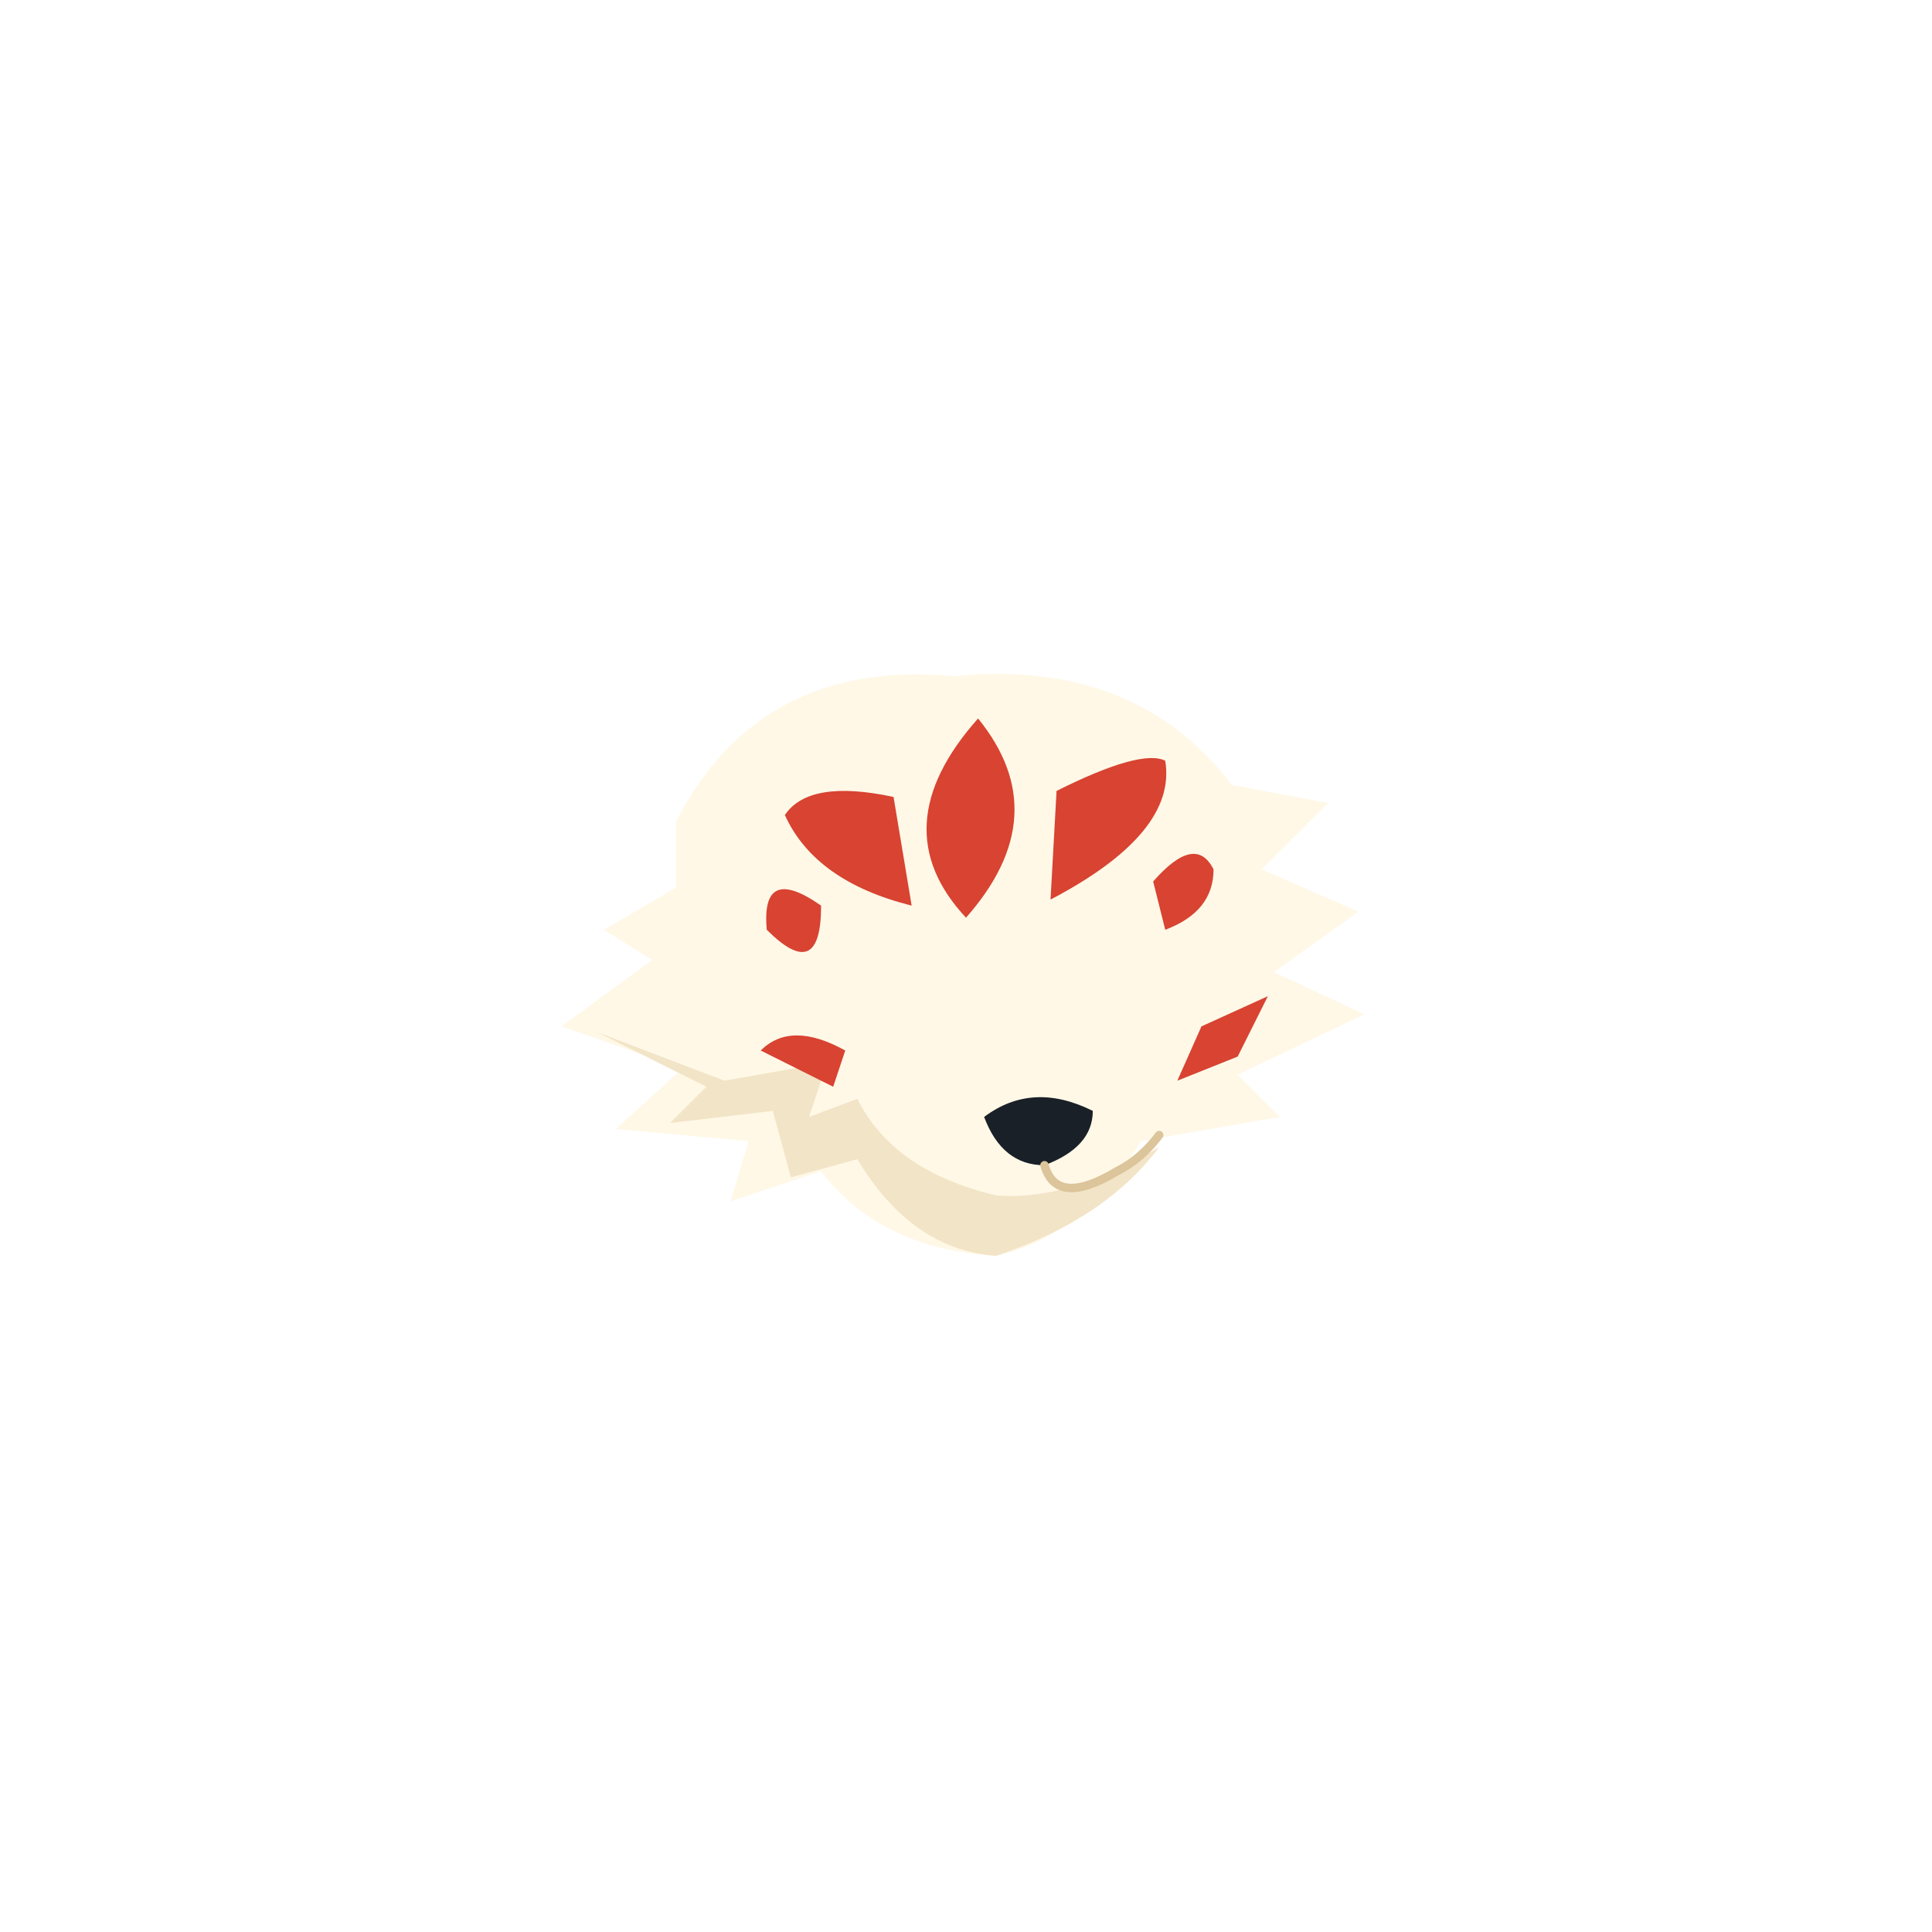
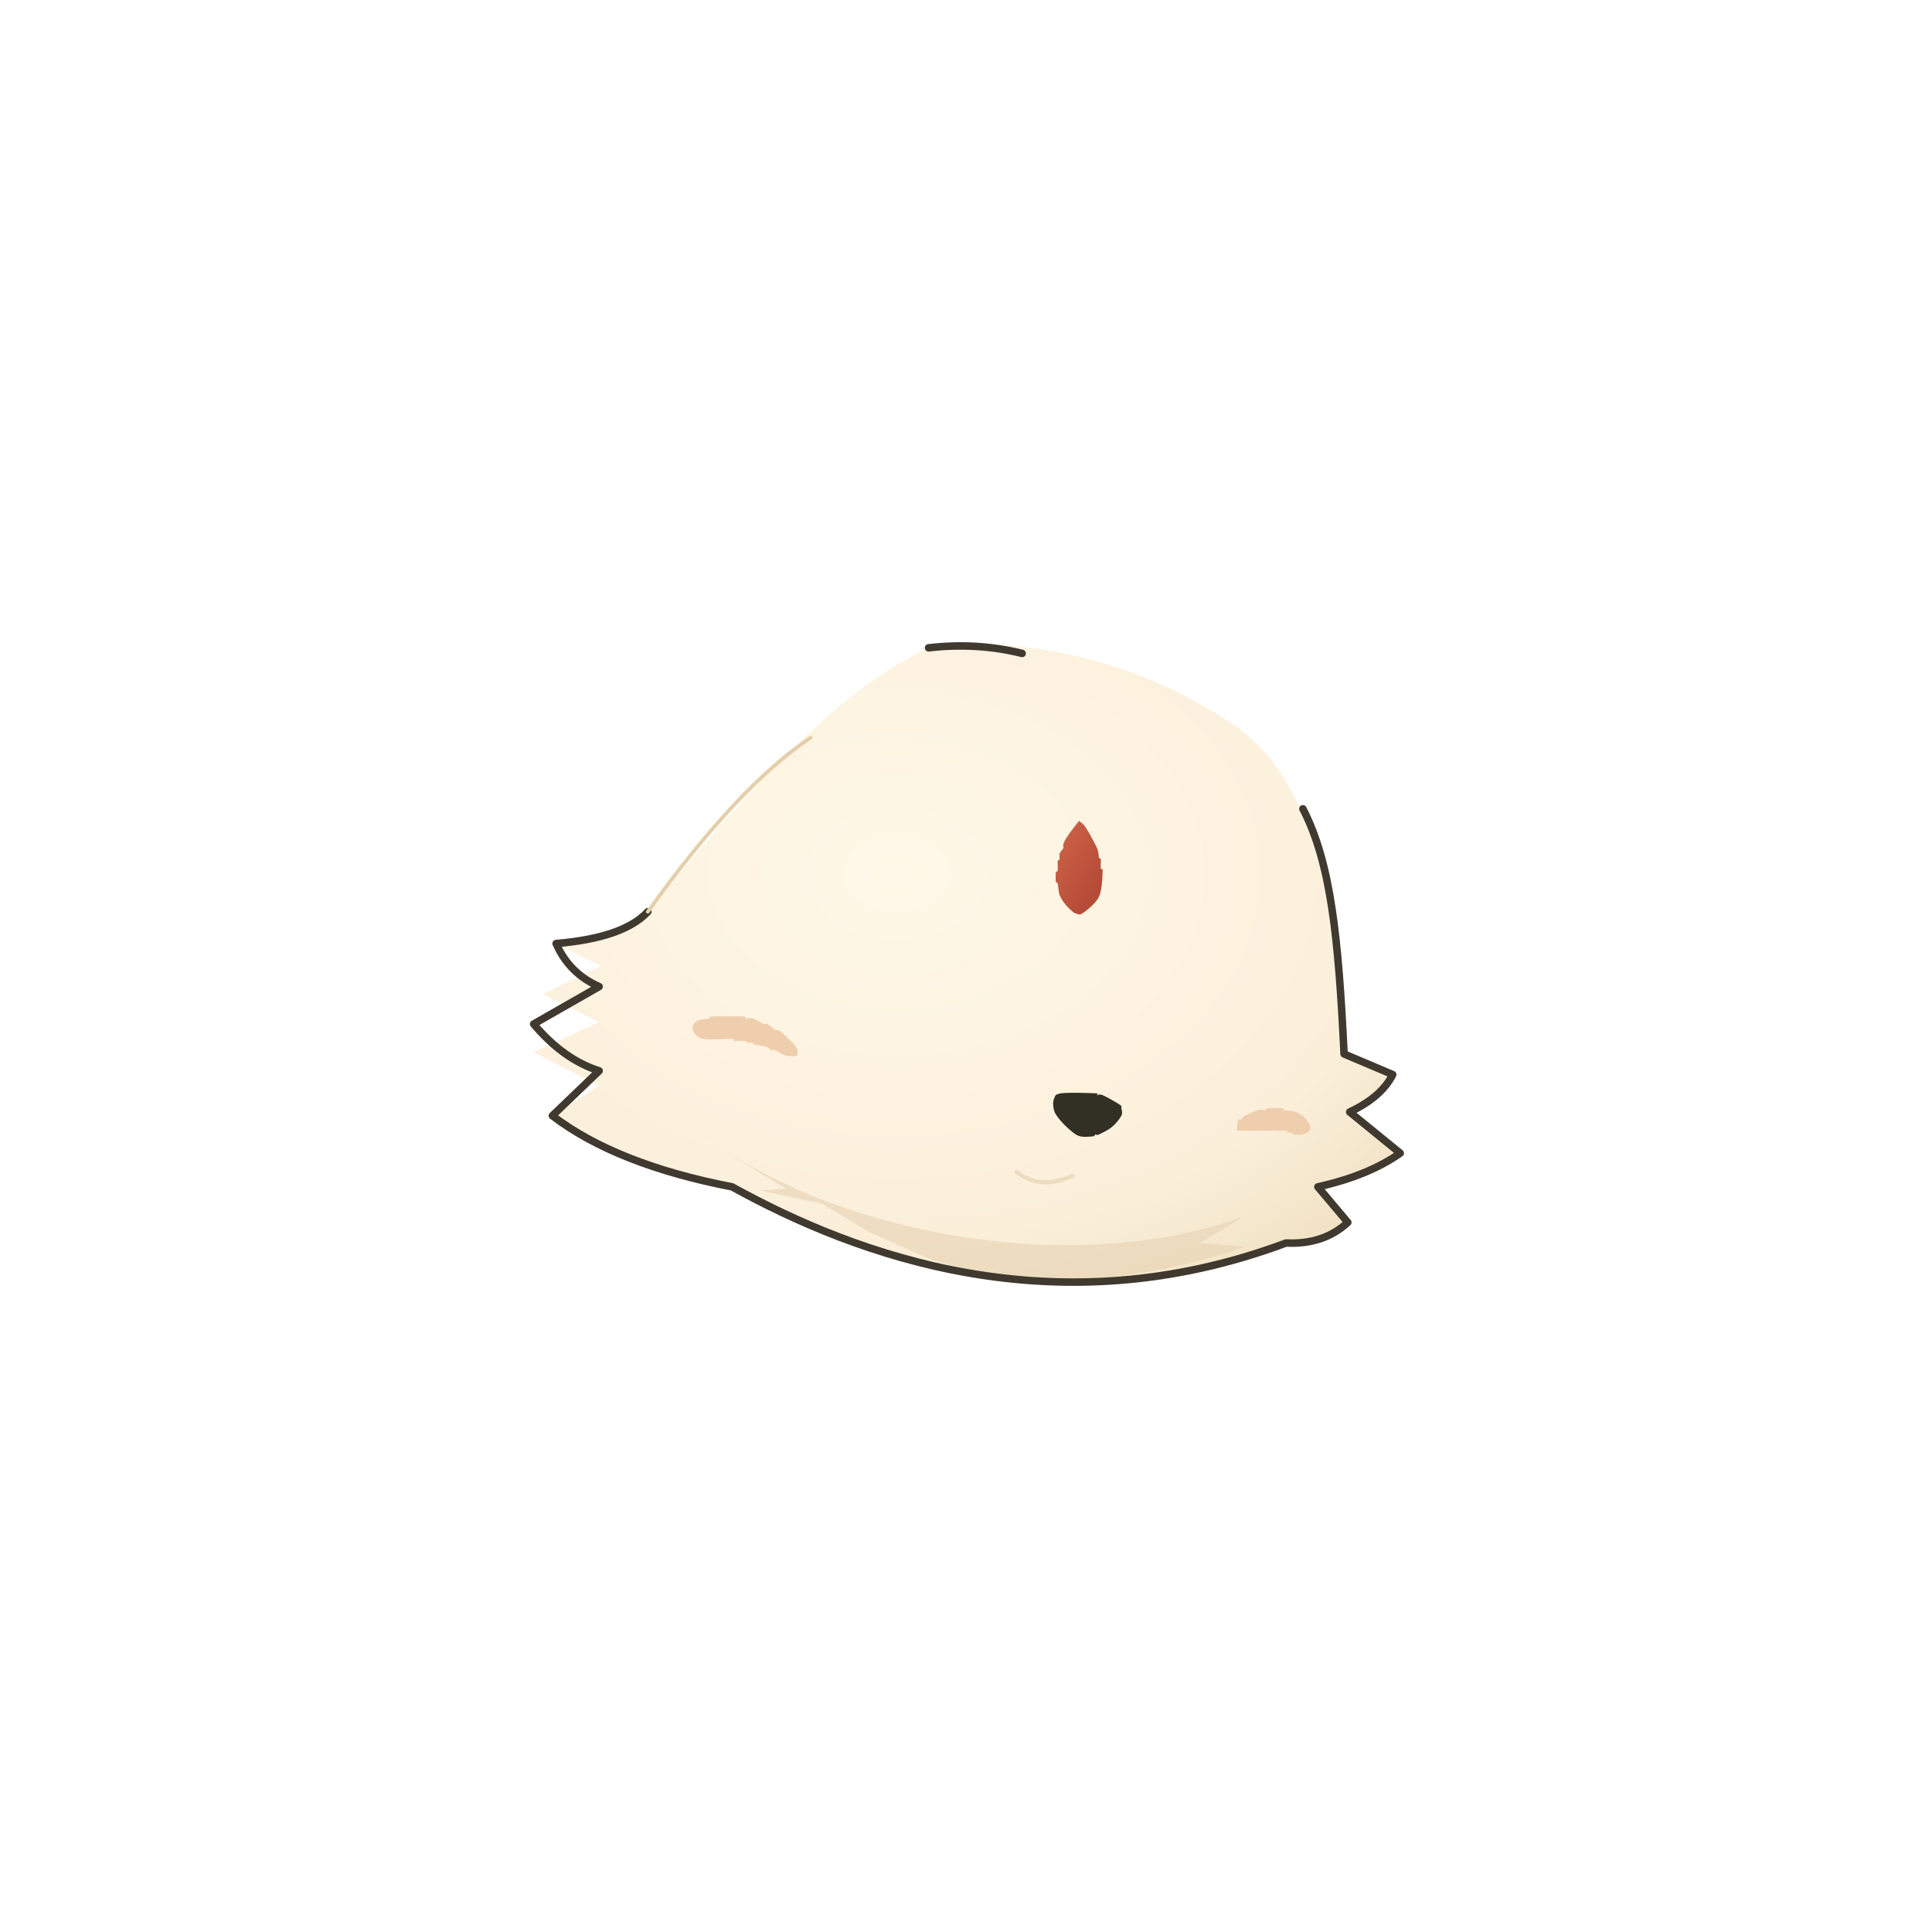
<svg xmlns="http://www.w3.org/2000/svg" width="320" height="320" viewBox="-160 -160 320 320">
  <g id="fox_head" transform="scale(1)">
-     <path d="M -48 -24 Q -34 -51 -2 -48 Q 28 -51 44 -30 L 60 -27 L 49 -16 L 65 -9 L 51 1 L 66 8 L 45 18 L 52 25 L 29 29 Q 19 45 5 48 Q -14 47 -24 34 L -39 39 L -36 29 L -58 27 L -47 17 L -67 10 L -52 -1 L -60 -6 L -48 -13 Z" fill="#FFF8E7" />
-     <path d="M -61 11 L -43 20 L -49 26 L -32 24 L -29 35 L -18 32 Q -9 47 5 48 Q 23 42 32 30 Q 17 39 5 38 Q -12 34 -18 22 L -26 25 L -23 16 L -40 19 Z" fill="#F2E4C6" />
-     <path d="M -15 21 Q -2 16 8 20 Q 17 15 30 19 Q 29 31 12 35 Q -6 38 -15 21 Z" fill="#FFF8E7" />
-     <path d="M 3 25 Q 11 19 21 24 Q 21 30 13 33 Q 6 33 3 25 Z" fill="#192027" />
-     <path d="M 13 33 Q 15 40 25 34 Q 29 32 32 28" fill="none" stroke="#DCC49B" stroke-width="1.4" stroke-linecap="round" stroke-linejoin="round" />
-     <path d="M 2 -41 Q -14 -23 0 -8 Q 15 -25 2 -41 Z M -12 -28 Q -26 -31 -30 -25 Q -25 -14 -9 -10 Z M 15 -29 Q 29 -36 33 -34 Q 35 -22 14 -11 Z M -34 14 Q -29 9 -20 14 L -22 20 Z M 39 10 L 50 5 L 45 15 L 35 19 Z" fill="#D84332" />
-     <path d="M -24 -10 Q -34 -17 -33 -6 Q -24 3 -24 -10 Z M 31 -14 Q 38 -22 41 -16 Q 41 -9 33 -6 Z" fill="#D84332" />
+     <defs>
+       <radialGradient id="reference-fur" cx=".42" cy=".36" r=".8">
+         <stop stop-color="#fff8e8" />
+         <stop offset=".72" stop-color="#fbefda" />
+         <stop offset="1" stop-color="#efdfbf" />
+       </radialGradient>
+       <linearGradient id="reference-red" x2=".85" y2="1">
+         <stop stop-color="#cf6548" />
+         <stop offset="1" stop-color="#b14735" />
+       </linearGradient>
+     </defs>
+     <defs>
+       <clipPath id="reference-face-clip">
+         <path d="M-6.20 -52.70C9.61 -54.87 29.14 -50.53 44.64 -39.68C56.11 -31.93 62.00 -13.02 62.62 14.57L70.68 17.98C68.82 21.39 66.03 22.94 63.55 24.18L71.92 31.00C68.82 33.48 63.55 35.34 58.28 36.58L63.24 42.47C59.21 45.57 55.80 46.19 53.01 45.88C36.58 52.70 14.88 54.25 -4.96 48.98C-17.98 46.81 -29.14 42.16 -38.75 37.20C-51.77 33.48 -62.93 31.00 -68.51 24.80L-60.76 19.84L-71.61 14.26L-60.76 9.30L-70.06 4.65L-60.45 0.00L-67.89 -3.72C-61.38 -4.34 -56.42 -5.89 -52.70 -8.99C-39.99 -24.49 -22.94 -44.95 -6.20 -52.70Z" />
+       </clipPath>
+     </defs>
+     <path d="M-6.20 -52.70C9.61 -54.87 29.14 -50.53 44.64 -39.68C56.11 -31.93 62.00 -13.02 62.62 14.57L70.68 17.98C68.82 21.39 66.03 22.94 63.55 24.18L71.92 31.00C68.82 33.48 63.55 35.34 58.28 36.58L63.24 42.47C59.21 45.57 55.80 46.19 53.01 45.88C36.58 52.70 14.88 54.25 -4.96 48.98C-17.98 46.81 -29.14 42.16 -38.75 37.20C-51.77 33.48 -62.93 31.00 -68.51 24.80L-60.76 19.84L-71.61 14.26L-60.76 9.30L-70.06 4.65L-60.45 0.00L-67.89 -3.72C-61.38 -4.34 -56.42 -5.89 -52.70 -8.99C-39.99 -24.49 -22.94 -44.95 -6.20 -52.70Z" fill="url(#reference-fur)" />
+     <g clip-path="url(#reference-face-clip)">
+       <path d="M456 557C515 607 648 640 748 604L725 618L749 620C691 640 628 644 584 628L548 612L523 597L490 590L504 589C480 575 467 566 456 557Z" transform="scale(.31) translate(-600 -470)" fill="#e7d5b5" opacity=".68" />
+     </g>
+     <path d="M18.60 -23.87C18.24 -23.46 17.15 -22.01 16.74 -21.39C16.33 -20.77 16.22 -20.46 16.12 -20.15C16.02 -19.84 16.22 -19.79 16.12 -19.53C16.02 -19.27 15.60 -18.91 15.50 -18.60C15.40 -18.29 15.55 -17.88 15.50 -17.67C15.45 -17.46 15.24 -17.67 15.19 -17.36C15.14 -17.05 15.24 -16.12 15.19 -15.81C15.14 -15.50 14.93 -15.81 14.88 -15.50C14.83 -15.19 14.83 -14.26 14.88 -13.95C14.93 -13.64 15.09 -14.00 15.19 -13.64C15.29 -13.28 15.29 -12.35 15.50 -11.78C15.71 -11.21 16.07 -10.70 16.43 -10.23C16.79 -9.77 17.36 -9.25 17.67 -8.99C17.98 -8.73 18.03 -8.73 18.29 -8.68C18.55 -8.63 18.70 -8.37 19.22 -8.68C19.74 -8.99 20.87 -9.92 21.39 -10.54C21.91 -11.16 22.11 -11.52 22.32 -12.40C22.53 -13.28 22.63 -15.19 22.63 -15.81C22.63 -16.43 22.37 -15.81 22.32 -16.12C22.27 -16.43 22.37 -17.36 22.32 -17.67C22.27 -17.98 22.11 -17.67 22.01 -17.98C21.91 -18.29 22.06 -18.70 21.70 -19.53C21.34 -20.36 20.30 -22.22 19.84 -22.94C19.38 -23.66 19.12 -23.71 18.91 -23.87C18.70 -24.03 18.96 -24.28 18.60 -23.87Z" fill="url(#reference-red)" />
+     <path d="M-45.26 9.92C-45.36 10.28 -45.26 10.80 -44.95 11.16C-44.64 11.52 -44.43 11.94 -43.40 12.09C-42.37 12.24 -39.58 12.04 -38.75 12.09C-37.92 12.14 -38.80 12.35 -38.44 12.40C-38.08 12.45 -36.94 12.35 -36.58 12.40C-36.22 12.45 -36.48 12.66 -36.27 12.71C-36.06 12.76 -35.55 12.66 -35.34 12.71C-35.13 12.76 -35.39 12.92 -35.03 13.02C-34.67 13.12 -33.64 13.18 -33.17 13.33C-32.70 13.48 -32.50 13.85 -32.24 13.95C-31.98 14.05 -32.03 13.79 -31.62 13.95C-31.21 14.10 -30.33 14.72 -29.76 14.88C-29.19 15.03 -28.52 14.93 -28.21 14.88C-27.90 14.83 -27.90 14.83 -27.90 14.57C-27.90 14.31 -27.75 13.95 -28.21 13.33C-28.68 12.71 -30.12 11.31 -30.69 10.85C-31.26 10.38 -31.26 10.75 -31.62 10.54C-31.98 10.33 -32.55 9.76 -32.86 9.61C-33.17 9.46 -33.07 9.76 -33.48 9.61C-33.89 9.46 -34.82 8.83 -35.34 8.68C-35.86 8.53 -36.32 8.73 -36.58 8.68C-36.84 8.63 -35.96 8.42 -36.89 8.37C-37.82 8.32 -41.23 8.32 -42.16 8.37C-43.09 8.42 -42.11 8.58 -42.47 8.68C-42.83 8.78 -43.86 8.78 -44.33 8.99C-44.80 9.20 -45.16 9.56 -45.26 9.92Z" fill="#efceae" />
+     <path d="M44.95 26.04C44.90 26.30 44.90 26.76 44.95 26.97C45.00 27.18 43.97 27.23 45.26 27.28C46.55 27.33 51.41 27.23 52.70 27.28C53.99 27.33 52.80 27.54 53.01 27.59C53.22 27.64 53.73 27.54 53.94 27.59C54.15 27.64 53.94 27.85 54.25 27.90C54.56 27.95 55.33 28.05 55.80 27.90C56.27 27.74 56.99 27.43 57.04 26.97C57.09 26.50 56.52 25.57 56.11 25.11C55.70 24.64 55.13 24.39 54.56 24.18C53.99 23.97 53.06 23.97 52.70 23.87C52.34 23.77 52.86 23.61 52.39 23.56C51.92 23.51 50.38 23.51 49.91 23.56C49.44 23.61 49.86 23.82 49.60 23.87C49.34 23.92 48.93 23.71 48.36 23.87C47.79 24.03 46.66 24.54 46.19 24.80C45.72 25.06 45.73 25.32 45.57 25.42C45.41 25.52 45.36 25.32 45.26 25.42C45.16 25.52 45.00 25.78 44.95 26.04Z" fill="#efceae" />
+     <path d="M14.57 22.01C14.36 22.48 14.42 23.30 14.57 23.87C14.72 24.44 15.04 24.85 15.50 25.42C15.96 25.99 16.79 26.82 17.36 27.28C17.93 27.75 18.29 28.05 18.91 28.21C19.53 28.37 20.67 28.26 21.08 28.21C21.49 28.16 21.23 27.95 21.39 27.90C21.55 27.85 21.55 28.11 22.01 27.90C22.48 27.69 23.56 27.18 24.18 26.66C24.80 26.14 25.47 25.32 25.73 24.80C25.99 24.28 25.78 23.87 25.73 23.56C25.68 23.25 25.94 23.30 25.42 22.94C24.90 22.58 23.25 21.65 22.63 21.39C22.01 21.13 21.91 21.44 21.70 21.39C21.49 21.34 22.37 21.13 21.39 21.08C20.41 21.03 16.95 20.92 15.81 21.08C14.67 21.23 14.78 21.55 14.57 22.01Z" fill="#322f25" />
+     <path d="M627 580Q640 590 657 582" transform="scale(.31) translate(-600 -470)" fill="none" stroke="#ecdcc0" stroke-width="2.2" stroke-linecap="round" stroke-linejoin="round" />
+     <path d="M580 300Q606 297 630 303" transform="scale(.31) translate(-600 -470)" fill="none" stroke="#40392f" stroke-width="4" stroke-linecap="round" stroke-linejoin="round" />
+     <path d="M430 441Q417 455 381 458Q388 474 404 481L369 501Q385 520 404 526L379 550Q413 576 475 588C542 625 648 664 771 618Q791 619 804 607L788 588Q815 582 832 570L805 548Q822 540 828 528L802 517C799 455 795 415 780 386" transform="scale(.31) translate(-600 -470)" fill="none" stroke="#40392f" stroke-width="4" stroke-linecap="round" stroke-linejoin="round" />
+     <path d="M430 441Q478 374 517 348" transform="scale(.31) translate(-600 -470)" fill="none" stroke="#e3cfaa" stroke-width="2" stroke-linecap="round" stroke-linejoin="round" />
  </g>
</svg>
